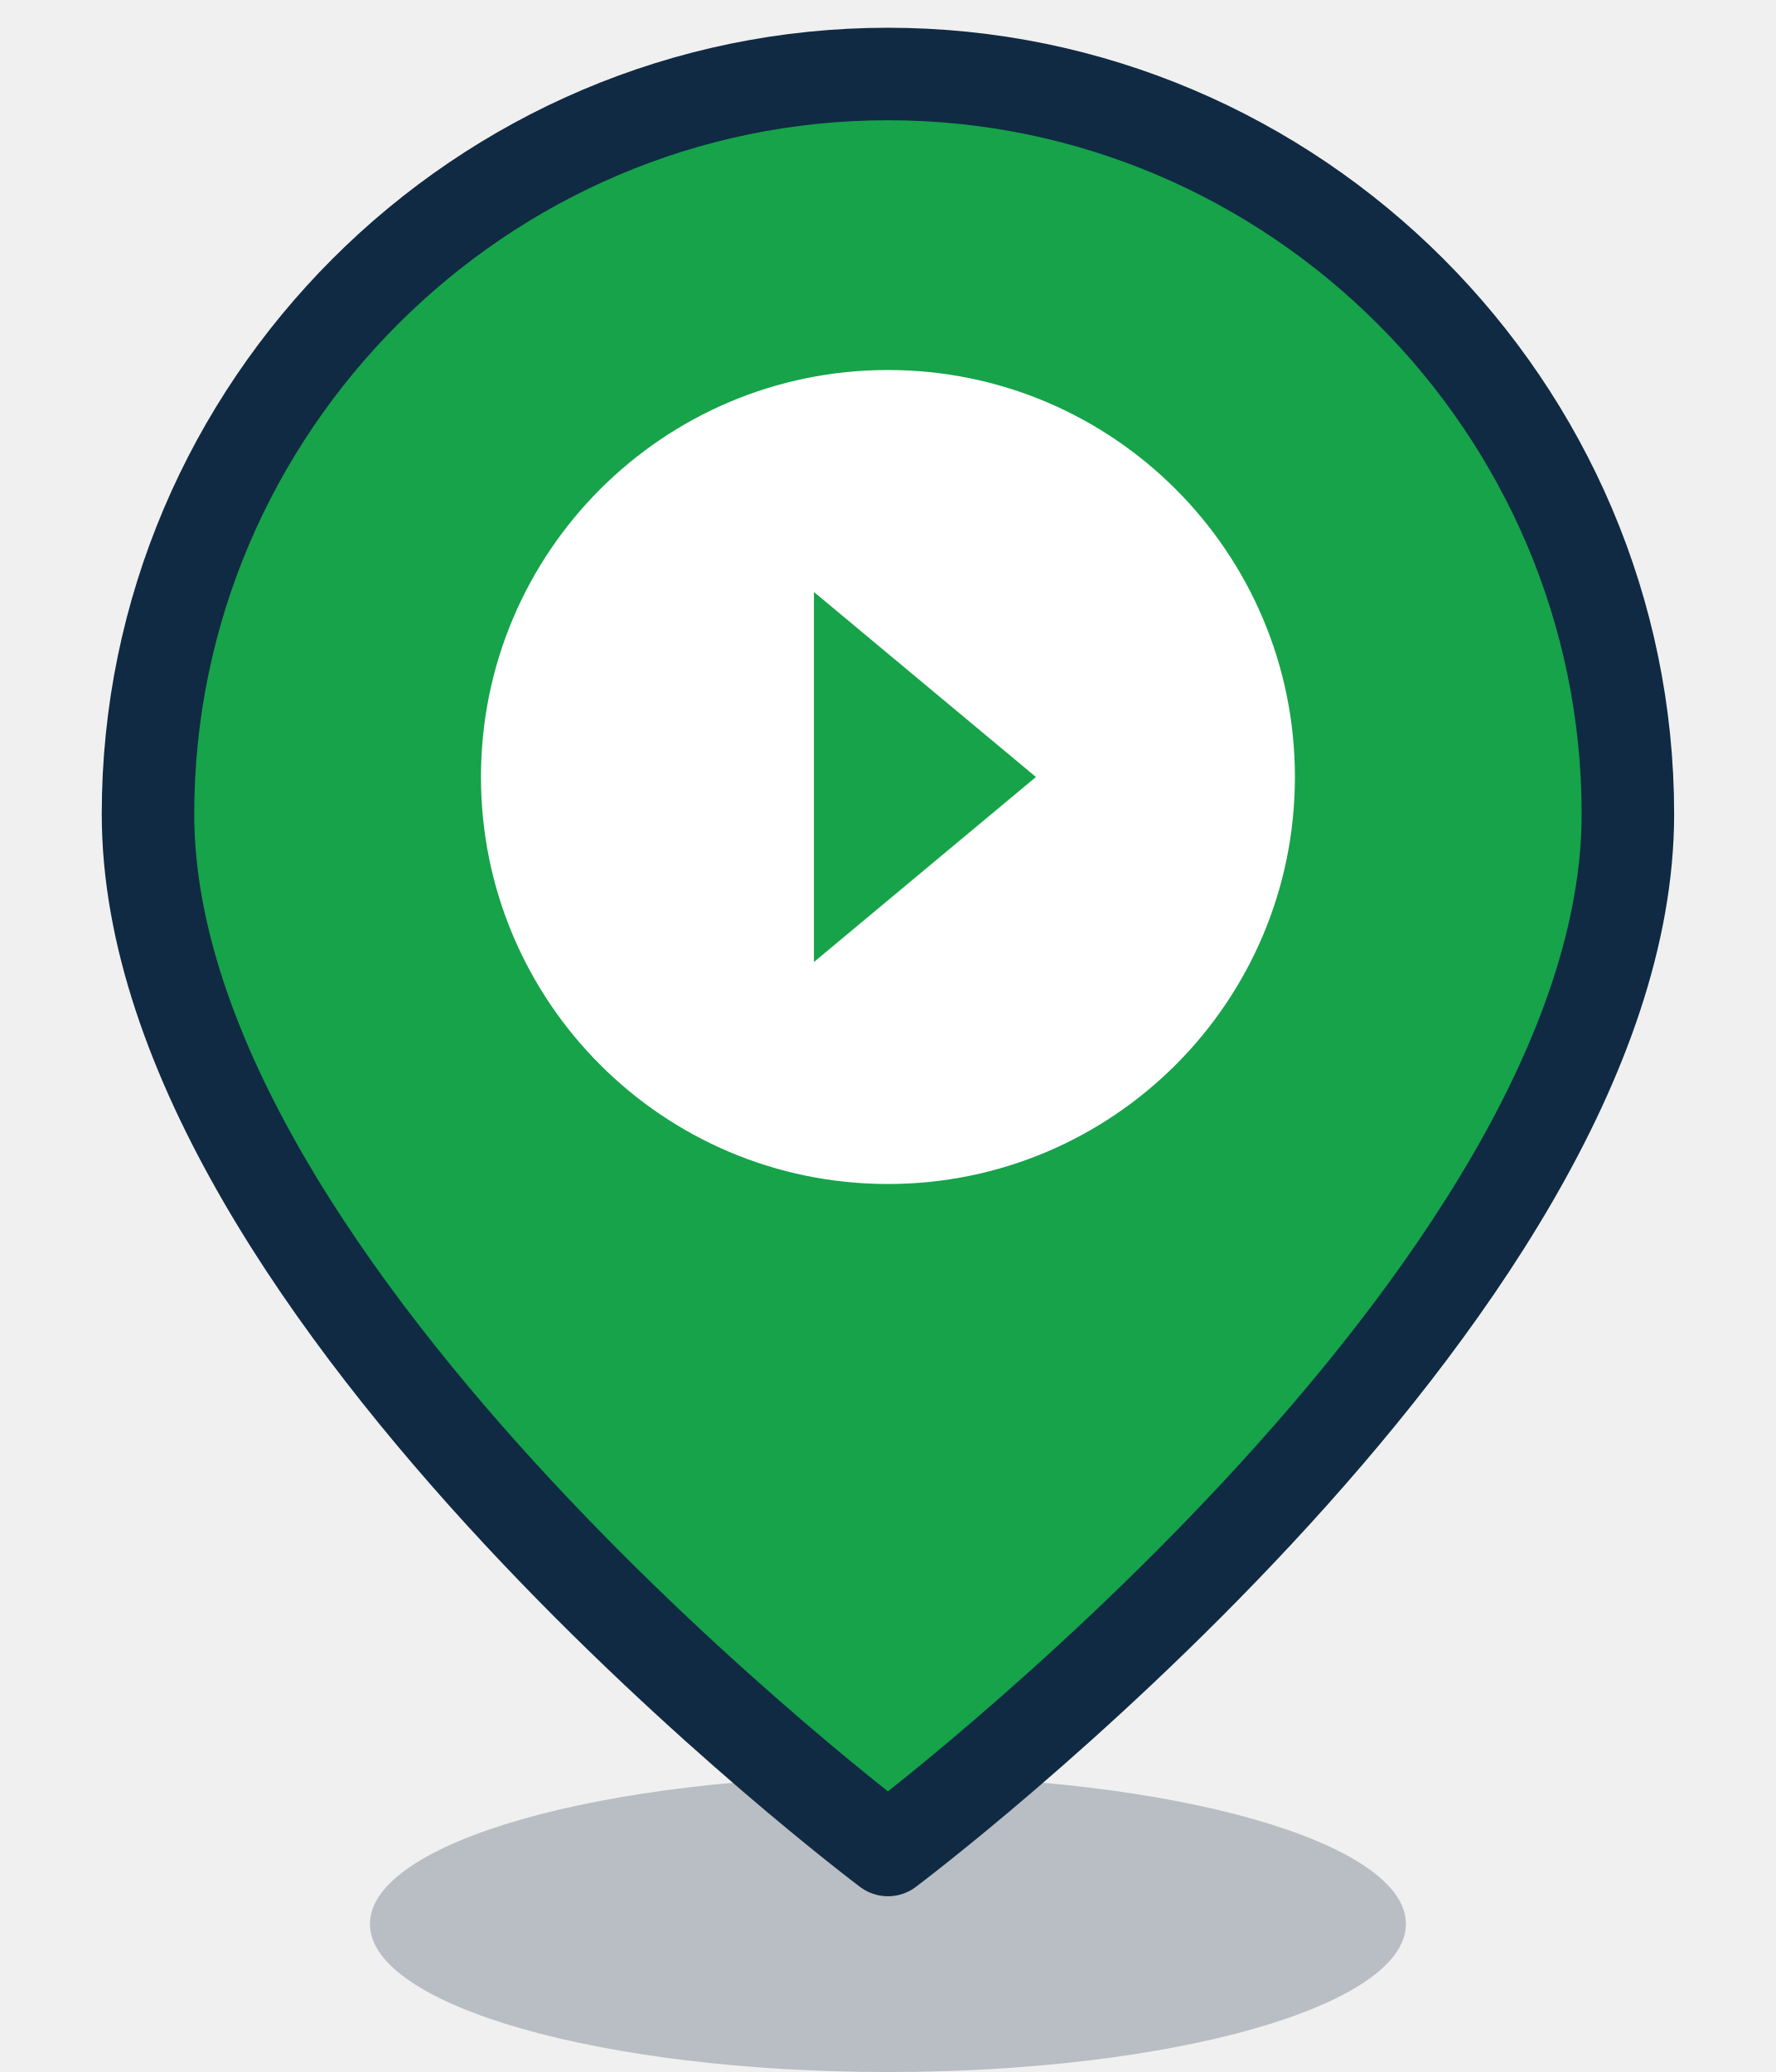
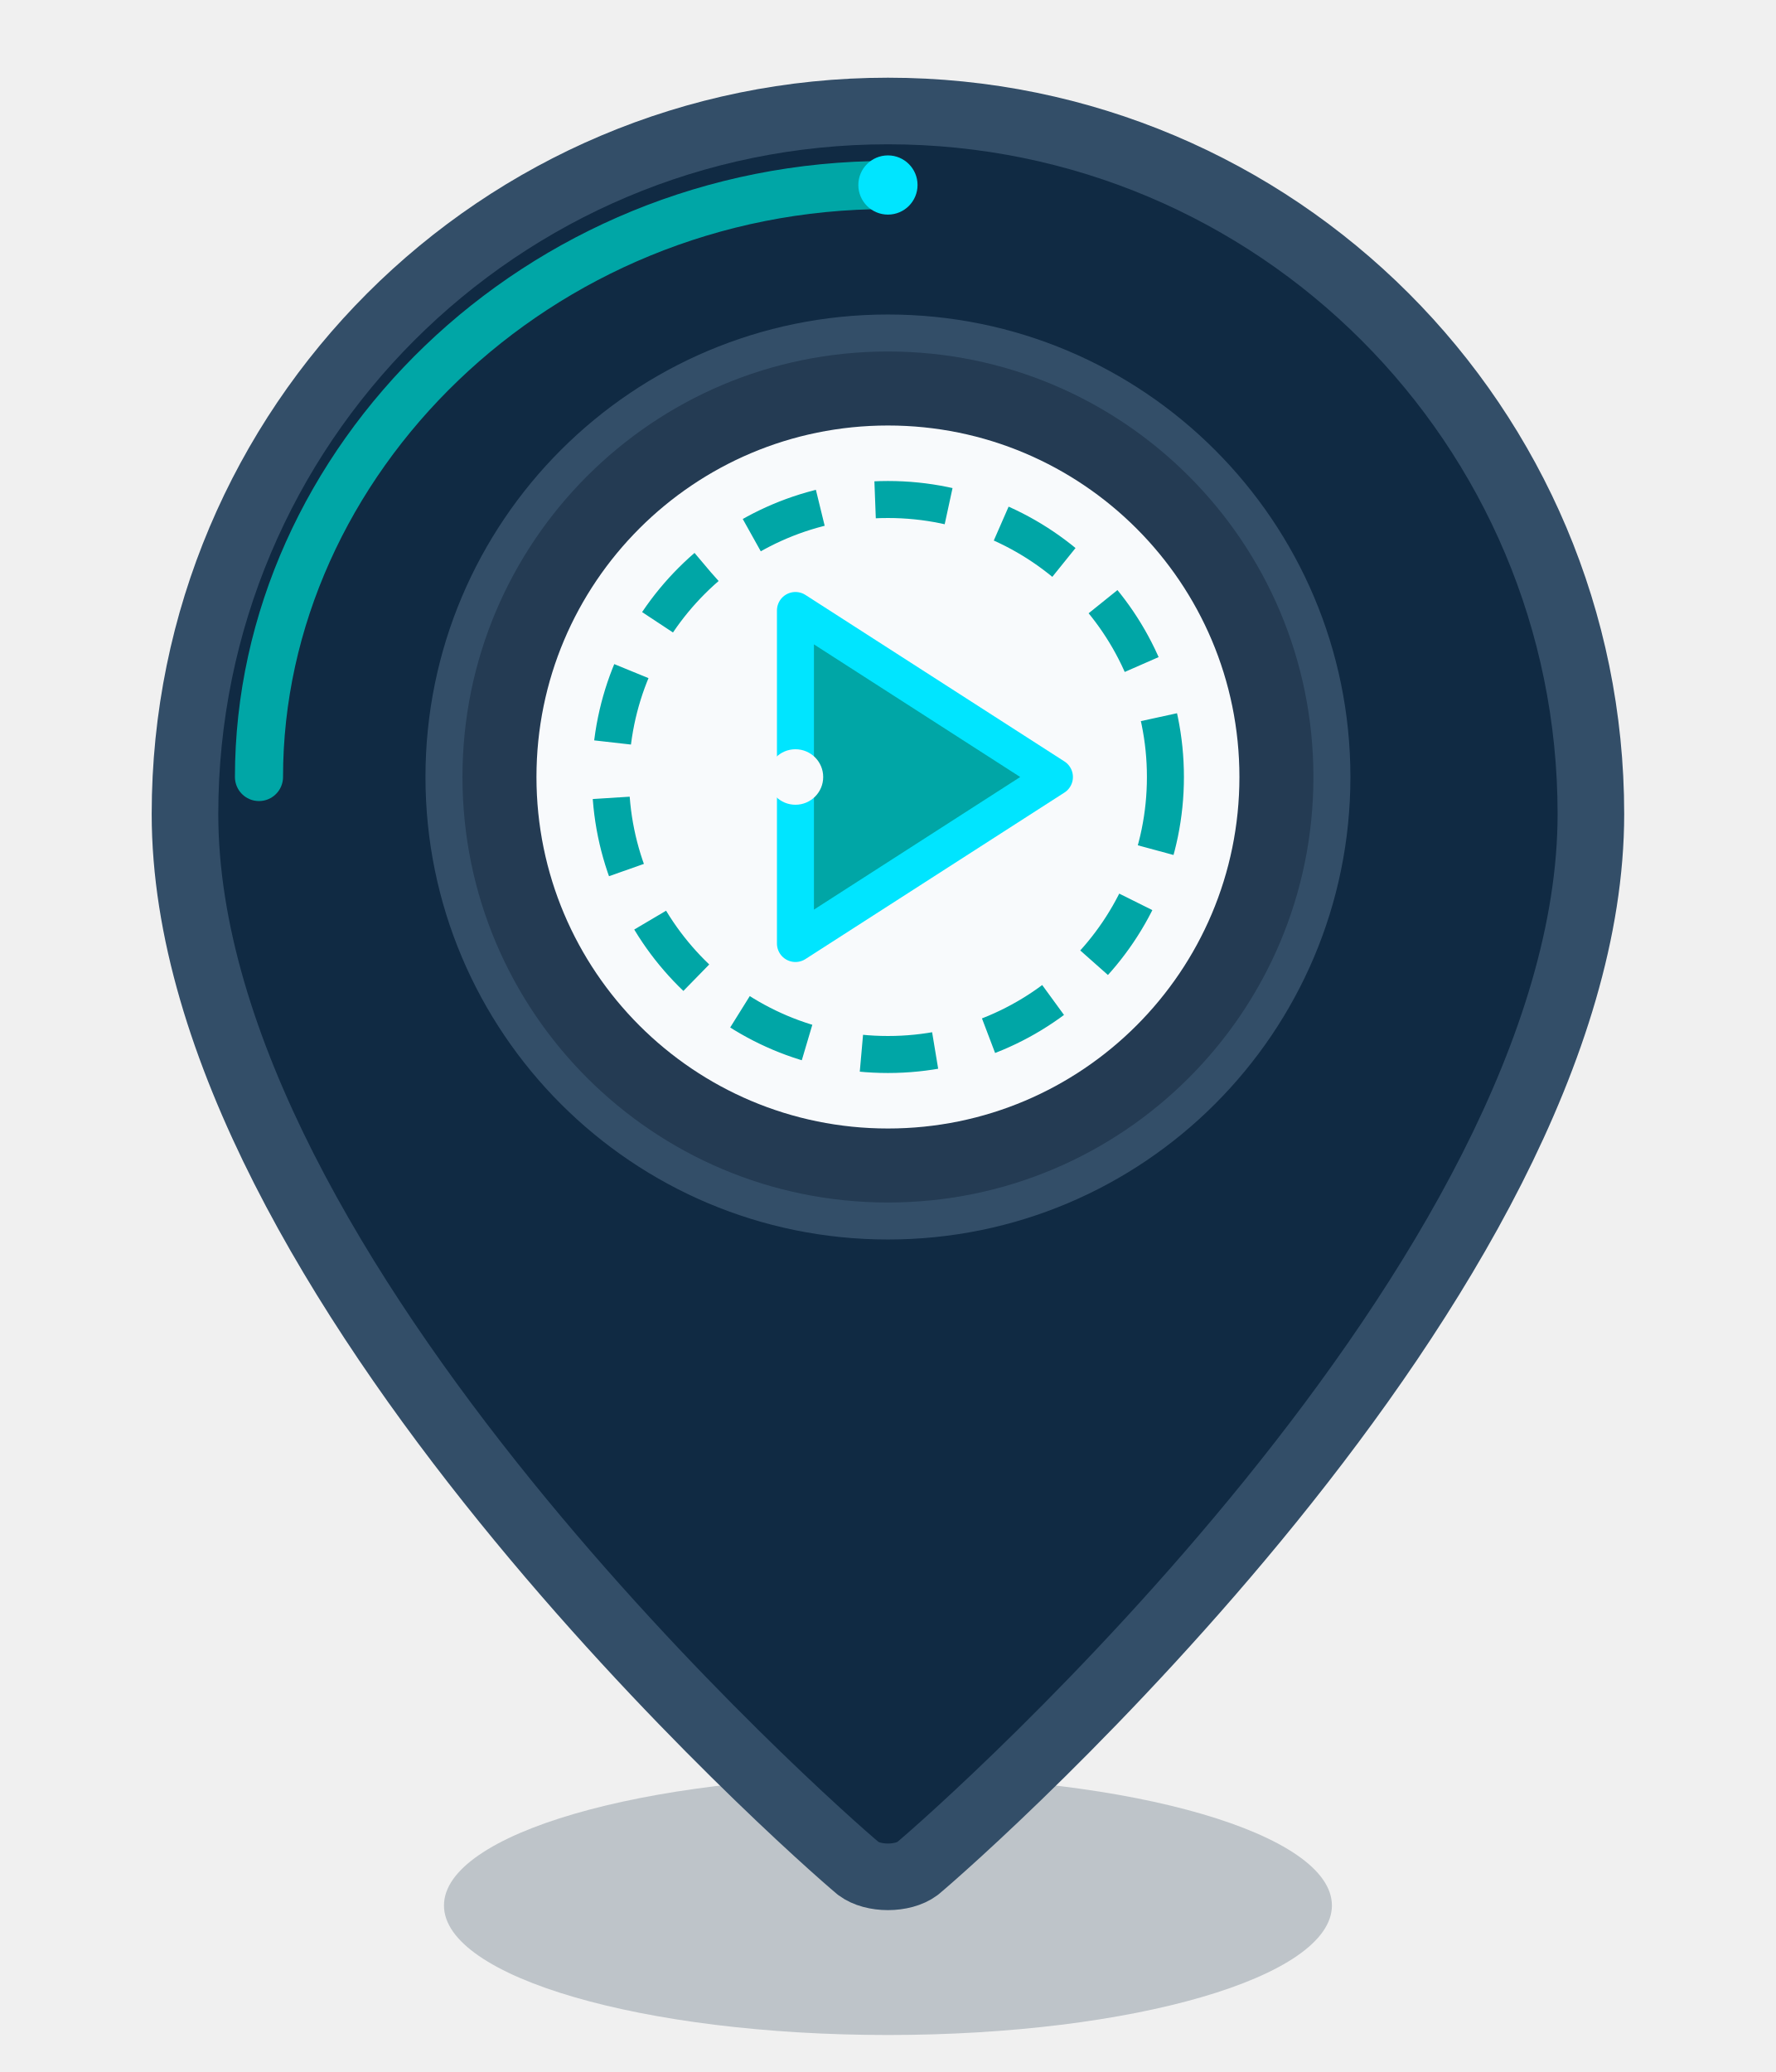
<svg xmlns="http://www.w3.org/2000/svg" viewBox="0 0 48 56">
-   <ellipse cx="24" cy="52" rx="14" ry="4" fill="#102A43" fill-opacity="0.25" />
-   <path d="M24 2 C13 2, 4 11, 4 22 C4 35, 24 50, 24 50 C24 50, 44 35, 44 22 C44 11, 35 2, 24 2 Z" fill="#16A34A" stroke="#102A43" stroke-width="2.5" stroke-linejoin="round" />
-   <circle cx="24" cy="21" r="11" fill="#FFFFFF" />
-   <polygon points="22,16 28,21 22,26" fill="#16A34A" />
+   <ellipse cx="24" cy="51.5" rx="12" ry="3.5" fill="#102A43" fill-opacity="0.22" />
+   <path d="M24 3 C13.5 3, 5 11.5, 5 22 C5 34.5, 22 49.5, 23.2 50.5 C23.6 50.8, 24.4 50.8, 24.8 50.5 C26 49.5, 43 34.5, 43 22 C43 11.5, 34.5 3, 24 3 Z" fill="#102A43" stroke="#334E68" stroke-width="1.8" stroke-linejoin="round" />
+   <path d="M7 21 C7 12.5, 14.5 5, 24 5" fill="none" stroke="#00A6A6" stroke-width="1.3" stroke-linecap="round" />
+   <circle cx="24" cy="5" r="0.8" fill="#00E5FF" />
+   <circle cx="24" cy="21" r="12" fill="#243B53" stroke="#334E68" stroke-width="1" />
+   <circle cx="24" cy="21" r="9.5" fill="#F8FAFC" />
+   <circle cx="24" cy="21" r="7.5" fill="none" stroke="#00A6A6" stroke-width="1" stroke-dasharray="2 1.5" />
+   <path d="M21.5 16.5 L28.5 21 L21.5 25.5 Z" fill="#00A6A6" stroke="#00E5FF" stroke-width="1" stroke-linejoin="round" />
+   <circle cx="21.5" cy="21" r="0.75" fill="#F8FAFC" />
</svg>
